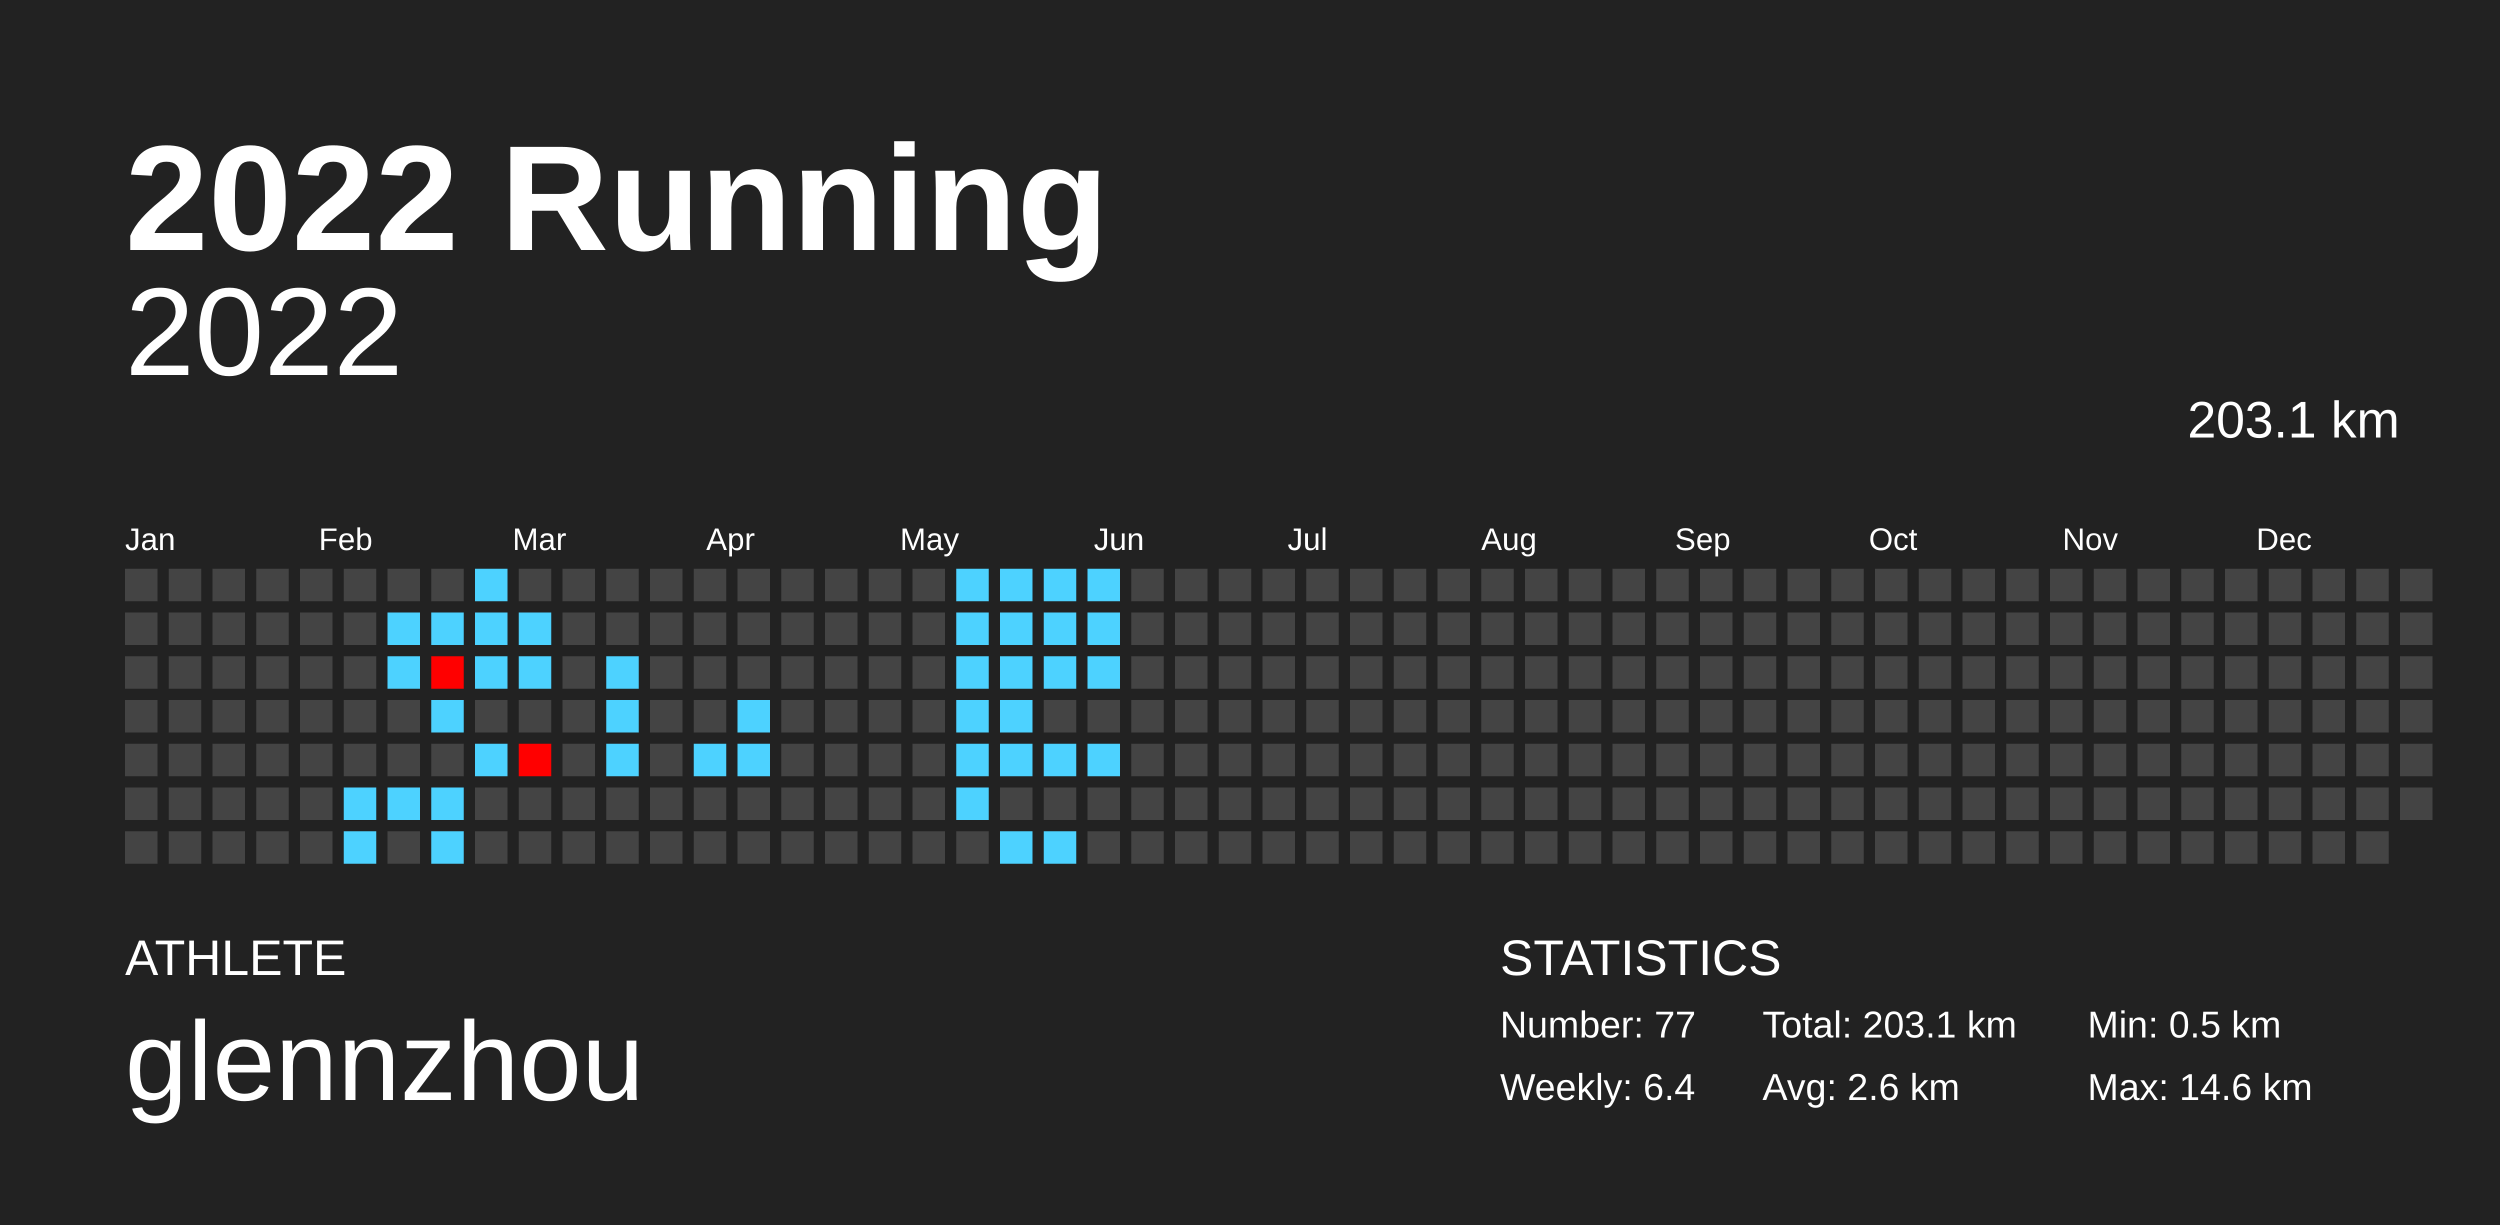
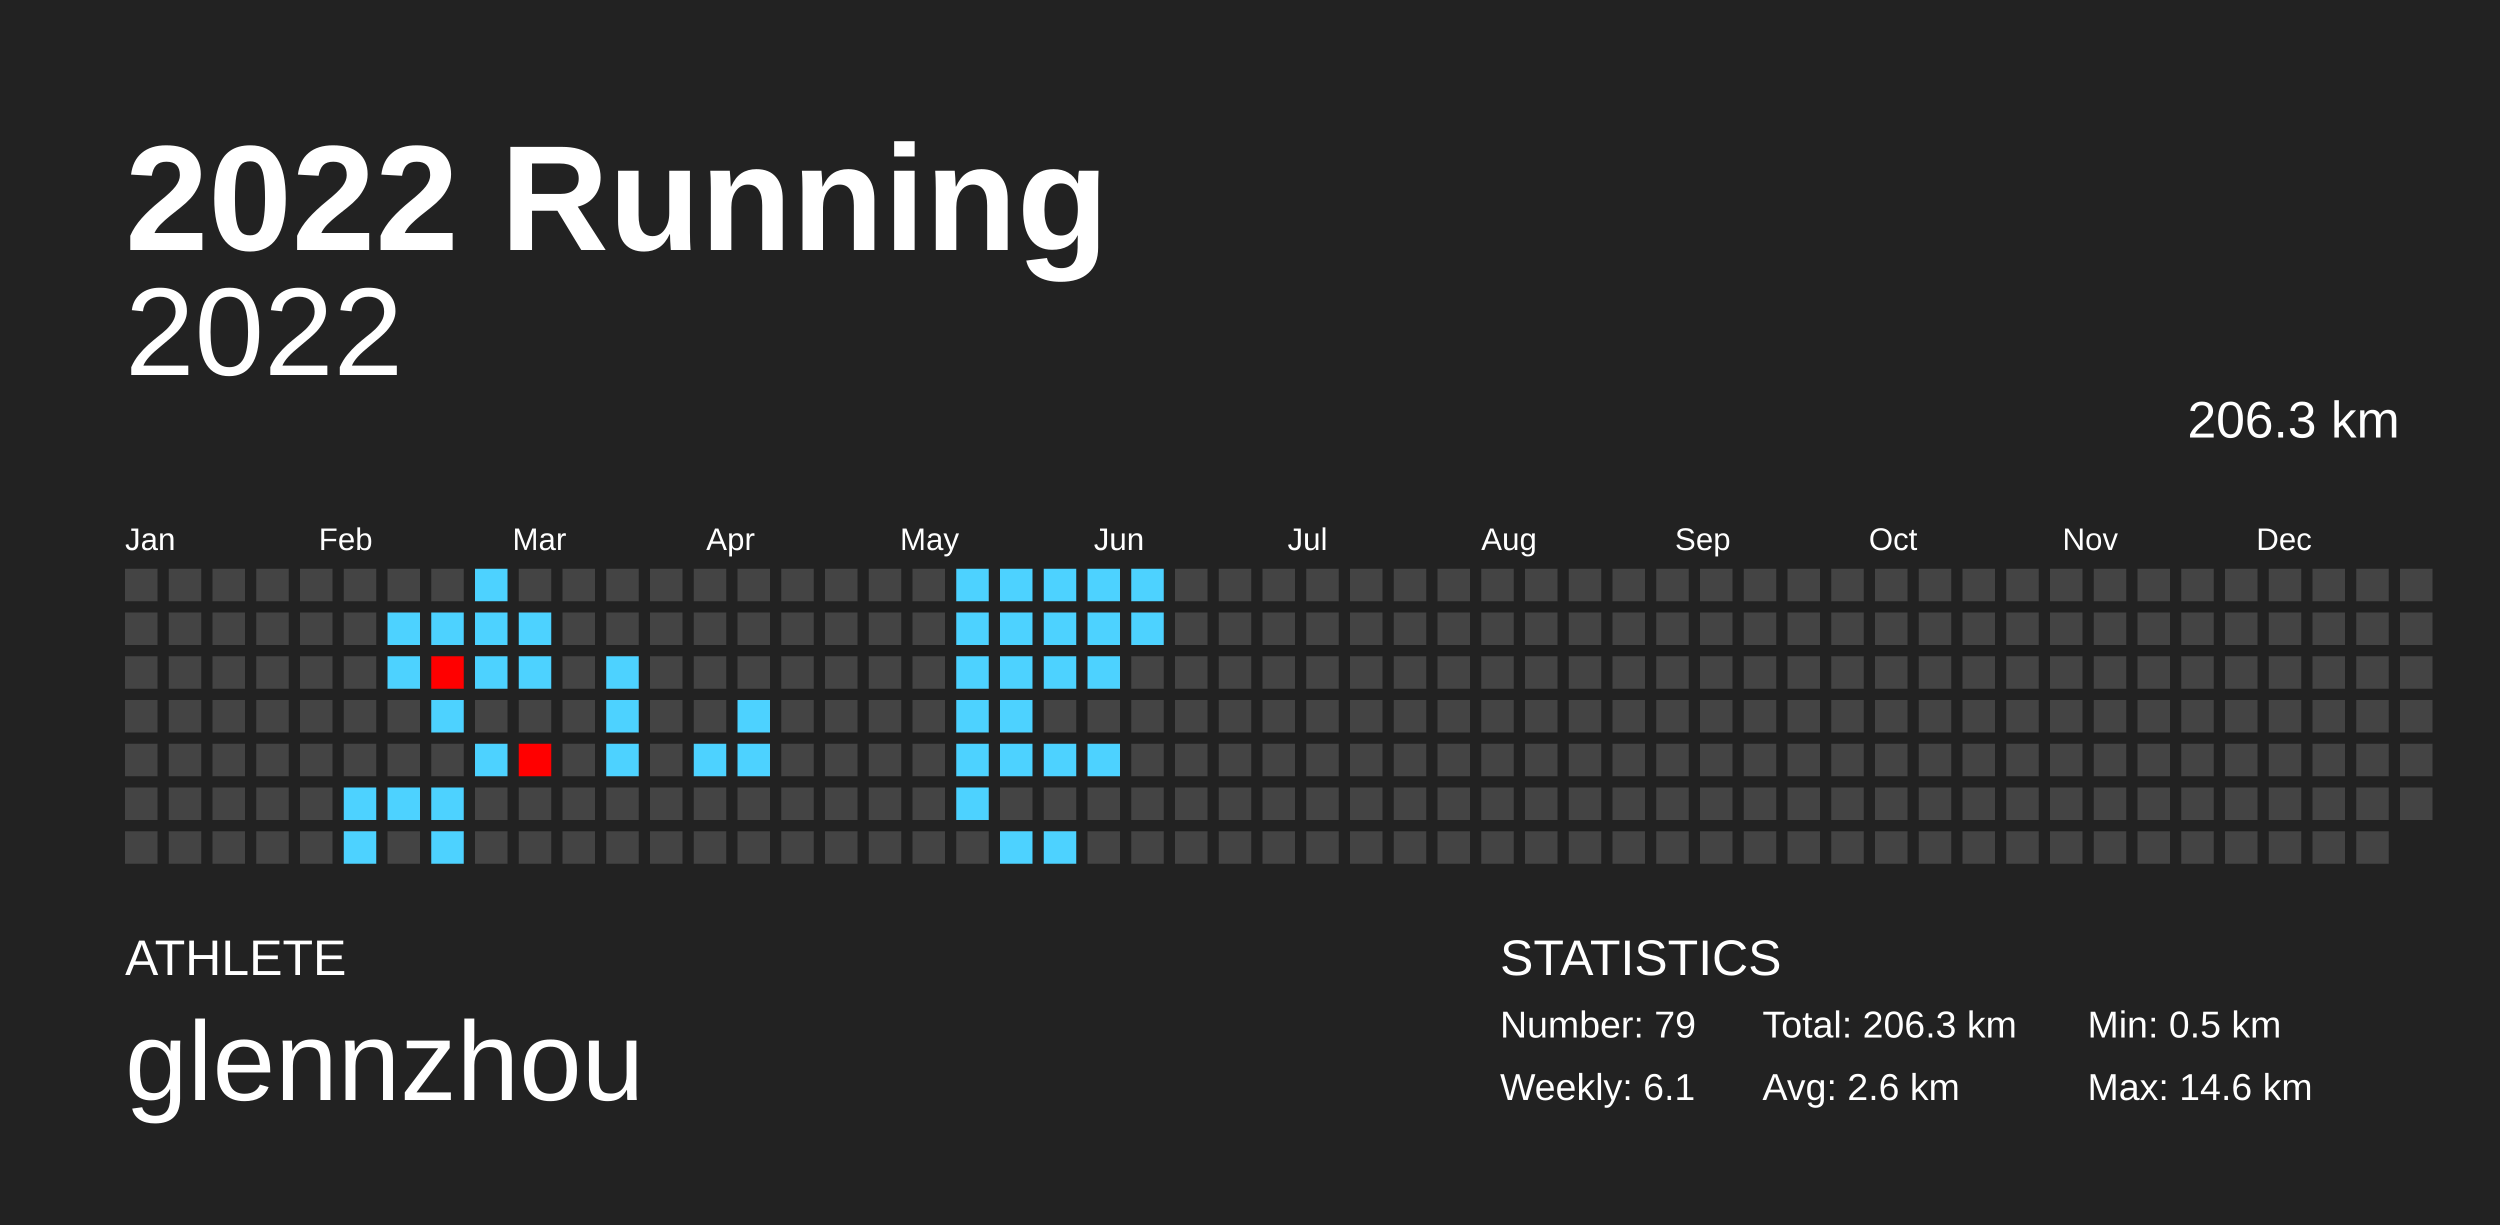
<svg xmlns="http://www.w3.org/2000/svg" baseProfile="full" height="98mm" version="1.1" viewBox="0,0,200,98" width="200mm">
  <defs />
  <rect fill="#222222" height="98" width="200" x="0" y="0" />
  <text fill="#FFFFFF" style="font-size:12px; font-family:Arial; font-weight:bold;" x="10" y="20">2022 Running</text>
  <text fill="#FFFFFF" style="font-size:4px; font-family:Arial" x="10" y="78">ATHLETE</text>
  <text fill="#FFFFFF" style="font-size:9px; font-family:Arial" x="10" y="88">glennzhou</text>
  <text fill="#FFFFFF" style="font-size:4px; font-family:Arial" x="120" y="78">STATISTICS</text>
-   <text fill="#FFFFFF" style="font-size:3px; font-family:Arial" x="120" y="83">Number: 77</text>
-   <text fill="#FFFFFF" style="font-size:3px; font-family:Arial" x="120" y="88">Weekly: 6.4</text>
-   <text fill="#FFFFFF" style="font-size:3px; font-family:Arial" x="141" y="83">Total: 203.1 km</text>
+   <text fill="#FFFFFF" style="font-size:3px; font-family:Arial" x="120" y="83">Number: 79</text>
+   <text fill="#FFFFFF" style="font-size:3px; font-family:Arial" x="120" y="88">Weekly: 6.1</text>
+   <text fill="#FFFFFF" style="font-size:3px; font-family:Arial" x="141" y="83">Total: 206.3 km</text>
  <text fill="#FFFFFF" style="font-size:3px; font-family:Arial" x="141" y="88">Avg: 2.6 km</text>
  <text fill="#FFFFFF" style="font-size:3px; font-family:Arial" x="167" y="83">Min: 0.5 km</text>
  <text fill="#FFFFFF" style="font-size:3px; font-family:Arial" x="167" y="88">Max: 14.6 km</text>
  <text alignment-baseline="hanging" fill="#FFFFFF" style="font-size:10.0px; font-family:Arial;" x="10" y="30">2022</text>
-   <text alignment-baseline="hanging" fill="#FFFFFF" style="font-size:4.125px; font-family:Arial;" x="175" y="35">203.1 km</text>
+   <text alignment-baseline="hanging" fill="#FFFFFF" style="font-size:4.125px; font-family:Arial;" x="175" y="35">206.3 km</text>
  <text fill="#FFFFFF" style="font-size:2.5px; font-family:Arial" x="10.0" y="44">Jan</text>
  <text fill="#FFFFFF" style="font-size:2.5px; font-family:Arial" x="25.5" y="44">Feb</text>
  <text fill="#FFFFFF" style="font-size:2.5px; font-family:Arial" x="41.0" y="44">Mar</text>
  <text fill="#FFFFFF" style="font-size:2.5px; font-family:Arial" x="56.5" y="44">Apr</text>
  <text fill="#FFFFFF" style="font-size:2.5px; font-family:Arial" x="72.0" y="44">May</text>
  <text fill="#FFFFFF" style="font-size:2.5px; font-family:Arial" x="87.5" y="44">Jun</text>
  <text fill="#FFFFFF" style="font-size:2.5px; font-family:Arial" x="103.0" y="44">Jul</text>
  <text fill="#FFFFFF" style="font-size:2.5px; font-family:Arial" x="118.5" y="44">Aug</text>
  <text fill="#FFFFFF" style="font-size:2.5px; font-family:Arial" x="134.0" y="44">Sep</text>
  <text fill="#FFFFFF" style="font-size:2.5px; font-family:Arial" x="149.5" y="44">Oct</text>
  <text fill="#FFFFFF" style="font-size:2.5px; font-family:Arial" x="165.0" y="44">Nov</text>
  <text fill="#FFFFFF" style="font-size:2.5px; font-family:Arial" x="180.5" y="44">Dec</text>
  <rect fill="#444444" height="2.6" width="2.6" x="10.0" y="45.5" />
  <rect fill="#444444" height="2.6" width="2.6" x="10.0" y="49.0" />
  <rect fill="#444444" height="2.6" width="2.6" x="10.0" y="52.5" />
  <rect fill="#444444" height="2.6" width="2.6" x="10.0" y="56.0" />
  <rect fill="#444444" height="2.6" width="2.6" x="10.0" y="59.5" />
  <rect fill="#444444" height="2.6" width="2.6" x="10.0" y="63.0" />
  <rect fill="#444444" height="2.6" width="2.6" x="10.0" y="66.5" />
  <rect fill="#444444" height="2.6" width="2.6" x="13.5" y="45.5" />
  <rect fill="#444444" height="2.6" width="2.6" x="13.5" y="49.0" />
  <rect fill="#444444" height="2.6" width="2.6" x="13.5" y="52.5" />
  <rect fill="#444444" height="2.6" width="2.6" x="13.5" y="56.0" />
  <rect fill="#444444" height="2.6" width="2.6" x="13.5" y="59.5" />
  <rect fill="#444444" height="2.6" width="2.6" x="13.5" y="63.0" />
  <rect fill="#444444" height="2.6" width="2.6" x="13.5" y="66.5" />
  <rect fill="#444444" height="2.6" width="2.6" x="17.0" y="45.5" />
  <rect fill="#444444" height="2.6" width="2.6" x="17.0" y="49.0" />
  <rect fill="#444444" height="2.6" width="2.6" x="17.0" y="52.5" />
  <rect fill="#444444" height="2.6" width="2.6" x="17.0" y="56.0" />
  <rect fill="#444444" height="2.6" width="2.6" x="17.0" y="59.5" />
  <rect fill="#444444" height="2.6" width="2.6" x="17.0" y="63.0" />
  <rect fill="#444444" height="2.6" width="2.6" x="17.0" y="66.5" />
  <rect fill="#444444" height="2.6" width="2.6" x="20.5" y="45.5" />
  <rect fill="#444444" height="2.6" width="2.6" x="20.5" y="49.0" />
  <rect fill="#444444" height="2.6" width="2.6" x="20.5" y="52.5" />
  <rect fill="#444444" height="2.6" width="2.6" x="20.5" y="56.0" />
  <rect fill="#444444" height="2.6" width="2.6" x="20.5" y="59.5" />
  <rect fill="#444444" height="2.6" width="2.6" x="20.5" y="63.0" />
  <rect fill="#444444" height="2.6" width="2.6" x="20.5" y="66.5" />
  <rect fill="#444444" height="2.6" width="2.6" x="24.0" y="45.5" />
  <rect fill="#444444" height="2.6" width="2.6" x="24.0" y="49.0" />
  <rect fill="#444444" height="2.6" width="2.6" x="24.0" y="52.5" />
  <rect fill="#444444" height="2.6" width="2.6" x="24.0" y="56.0" />
  <rect fill="#444444" height="2.6" width="2.6" x="24.0" y="59.5" />
  <rect fill="#444444" height="2.6" width="2.6" x="24.0" y="63.0" />
  <rect fill="#444444" height="2.6" width="2.6" x="24.0" y="66.5" />
  <rect fill="#444444" height="2.6" width="2.6" x="27.5" y="45.5" />
  <rect fill="#444444" height="2.6" width="2.6" x="27.5" y="49.0" />
  <rect fill="#444444" height="2.6" width="2.6" x="27.5" y="52.5" />
  <rect fill="#444444" height="2.6" width="2.6" x="27.5" y="56.0" />
  <rect fill="#444444" height="2.6" width="2.6" x="27.5" y="59.5" />
  <rect fill="#4dd2ff" height="2.6" width="2.6" x="27.5" y="63.0" />
  <rect fill="#4dd2ff" height="2.6" width="2.6" x="27.5" y="66.5" />
  <rect fill="#444444" height="2.6" width="2.6" x="31.0" y="45.5" />
  <rect fill="#4dd2ff" height="2.6" width="2.6" x="31.0" y="49.0" />
  <rect fill="#4dd2ff" height="2.6" width="2.6" x="31.0" y="52.5" />
  <rect fill="#444444" height="2.6" width="2.6" x="31.0" y="56.0" />
  <rect fill="#444444" height="2.6" width="2.6" x="31.0" y="59.5" />
  <rect fill="#4dd2ff" height="2.6" width="2.6" x="31.0" y="63.0" />
  <rect fill="#444444" height="2.6" width="2.6" x="31.0" y="66.5" />
  <rect fill="#444444" height="2.6" width="2.6" x="34.5" y="45.5" />
  <rect fill="#4dd2ff" height="2.6" width="2.6" x="34.5" y="49.0" />
  <rect fill="red" height="2.6" width="2.6" x="34.5" y="52.5" />
  <rect fill="#4dd2ff" height="2.6" width="2.6" x="34.5" y="56.0" />
  <rect fill="#444444" height="2.6" width="2.6" x="34.5" y="59.5" />
  <rect fill="#4dd2ff" height="2.6" width="2.6" x="34.5" y="63.0" />
  <rect fill="#4dd2ff" height="2.6" width="2.6" x="34.5" y="66.5" />
  <rect fill="#4dd2ff" height="2.6" width="2.6" x="38.0" y="45.5" />
  <rect fill="#4dd2ff" height="2.6" width="2.6" x="38.0" y="49.0" />
  <rect fill="#4dd2ff" height="2.6" width="2.6" x="38.0" y="52.5" />
  <rect fill="#444444" height="2.6" width="2.6" x="38.0" y="56.0" />
  <rect fill="#4dd2ff" height="2.6" width="2.6" x="38.0" y="59.5" />
  <rect fill="#444444" height="2.6" width="2.6" x="38.0" y="63.0" />
  <rect fill="#444444" height="2.6" width="2.6" x="38.0" y="66.5" />
  <rect fill="#444444" height="2.6" width="2.6" x="41.5" y="45.5" />
  <rect fill="#4dd2ff" height="2.6" width="2.6" x="41.5" y="49.0" />
  <rect fill="#4dd2ff" height="2.6" width="2.6" x="41.5" y="52.5" />
  <rect fill="#444444" height="2.6" width="2.6" x="41.5" y="56.0" />
  <rect fill="red" height="2.6" width="2.6" x="41.5" y="59.5" />
  <rect fill="#444444" height="2.6" width="2.6" x="41.5" y="63.0" />
  <rect fill="#444444" height="2.6" width="2.6" x="41.5" y="66.5" />
  <rect fill="#444444" height="2.6" width="2.6" x="45.0" y="45.5" />
  <rect fill="#444444" height="2.6" width="2.6" x="45.0" y="49.0" />
  <rect fill="#444444" height="2.6" width="2.6" x="45.0" y="52.5" />
  <rect fill="#444444" height="2.6" width="2.6" x="45.0" y="56.0" />
  <rect fill="#444444" height="2.6" width="2.6" x="45.0" y="59.5" />
  <rect fill="#444444" height="2.6" width="2.6" x="45.0" y="63.0" />
  <rect fill="#444444" height="2.6" width="2.6" x="45.0" y="66.5" />
  <rect fill="#444444" height="2.6" width="2.6" x="48.5" y="45.5" />
  <rect fill="#444444" height="2.6" width="2.6" x="48.5" y="49.0" />
  <rect fill="#4dd2ff" height="2.6" width="2.6" x="48.5" y="52.5" />
  <rect fill="#4dd2ff" height="2.6" width="2.6" x="48.5" y="56.0" />
  <rect fill="#4dd2ff" height="2.6" width="2.6" x="48.5" y="59.5" />
  <rect fill="#444444" height="2.6" width="2.6" x="48.5" y="63.0" />
  <rect fill="#444444" height="2.6" width="2.6" x="48.5" y="66.5" />
  <rect fill="#444444" height="2.6" width="2.6" x="52.0" y="45.5" />
  <rect fill="#444444" height="2.6" width="2.6" x="52.0" y="49.0" />
  <rect fill="#444444" height="2.6" width="2.6" x="52.0" y="52.5" />
  <rect fill="#444444" height="2.6" width="2.6" x="52.0" y="56.0" />
  <rect fill="#444444" height="2.6" width="2.6" x="52.0" y="59.5" />
  <rect fill="#444444" height="2.6" width="2.6" x="52.0" y="63.0" />
  <rect fill="#444444" height="2.6" width="2.6" x="52.0" y="66.5" />
  <rect fill="#444444" height="2.6" width="2.6" x="55.5" y="45.5" />
  <rect fill="#444444" height="2.6" width="2.6" x="55.5" y="49.0" />
  <rect fill="#444444" height="2.6" width="2.6" x="55.5" y="52.5" />
  <rect fill="#444444" height="2.6" width="2.6" x="55.5" y="56.0" />
  <rect fill="#4dd2ff" height="2.6" width="2.6" x="55.5" y="59.5" />
  <rect fill="#444444" height="2.6" width="2.6" x="55.5" y="63.0" />
  <rect fill="#444444" height="2.6" width="2.6" x="55.5" y="66.5" />
  <rect fill="#444444" height="2.6" width="2.6" x="59.0" y="45.5" />
  <rect fill="#444444" height="2.6" width="2.6" x="59.0" y="49.0" />
  <rect fill="#444444" height="2.6" width="2.6" x="59.0" y="52.5" />
  <rect fill="#4dd2ff" height="2.6" width="2.6" x="59.0" y="56.0" />
  <rect fill="#4dd2ff" height="2.6" width="2.6" x="59.0" y="59.5" />
  <rect fill="#444444" height="2.6" width="2.6" x="59.0" y="63.0" />
  <rect fill="#444444" height="2.6" width="2.6" x="59.0" y="66.5" />
  <rect fill="#444444" height="2.6" width="2.6" x="62.5" y="45.5" />
  <rect fill="#444444" height="2.6" width="2.6" x="62.5" y="49.0" />
  <rect fill="#444444" height="2.6" width="2.6" x="62.5" y="52.5" />
  <rect fill="#444444" height="2.6" width="2.6" x="62.5" y="56.0" />
  <rect fill="#444444" height="2.6" width="2.6" x="62.5" y="59.5" />
  <rect fill="#444444" height="2.6" width="2.6" x="62.5" y="63.0" />
  <rect fill="#444444" height="2.6" width="2.6" x="62.5" y="66.5" />
  <rect fill="#444444" height="2.6" width="2.6" x="66.0" y="45.5" />
  <rect fill="#444444" height="2.6" width="2.6" x="66.0" y="49.0" />
  <rect fill="#444444" height="2.6" width="2.6" x="66.0" y="52.5" />
  <rect fill="#444444" height="2.6" width="2.6" x="66.0" y="56.0" />
  <rect fill="#444444" height="2.6" width="2.6" x="66.0" y="59.5" />
  <rect fill="#444444" height="2.6" width="2.6" x="66.0" y="63.0" />
  <rect fill="#444444" height="2.6" width="2.6" x="66.0" y="66.5" />
  <rect fill="#444444" height="2.6" width="2.6" x="69.5" y="45.5" />
  <rect fill="#444444" height="2.6" width="2.6" x="69.5" y="49.0" />
  <rect fill="#444444" height="2.6" width="2.6" x="69.5" y="52.5" />
  <rect fill="#444444" height="2.6" width="2.6" x="69.5" y="56.0" />
  <rect fill="#444444" height="2.6" width="2.6" x="69.5" y="59.5" />
  <rect fill="#444444" height="2.6" width="2.6" x="69.5" y="63.0" />
  <rect fill="#444444" height="2.6" width="2.6" x="69.5" y="66.5" />
  <rect fill="#444444" height="2.6" width="2.6" x="73.0" y="45.5" />
  <rect fill="#444444" height="2.6" width="2.6" x="73.0" y="49.0" />
  <rect fill="#444444" height="2.6" width="2.6" x="73.0" y="52.5" />
  <rect fill="#444444" height="2.6" width="2.6" x="73.0" y="56.0" />
  <rect fill="#444444" height="2.6" width="2.6" x="73.0" y="59.5" />
  <rect fill="#444444" height="2.6" width="2.6" x="73.0" y="63.0" />
  <rect fill="#444444" height="2.6" width="2.6" x="73.0" y="66.5" />
  <rect fill="#4dd2ff" height="2.6" width="2.6" x="76.5" y="45.5" />
  <rect fill="#4dd2ff" height="2.6" width="2.6" x="76.5" y="49.0" />
  <rect fill="#4dd2ff" height="2.6" width="2.6" x="76.5" y="52.5" />
  <rect fill="#4dd2ff" height="2.6" width="2.6" x="76.5" y="56.0" />
  <rect fill="#4dd2ff" height="2.6" width="2.6" x="76.5" y="59.5" />
  <rect fill="#4dd2ff" height="2.6" width="2.6" x="76.5" y="63.0" />
  <rect fill="#444444" height="2.6" width="2.6" x="76.5" y="66.5" />
  <rect fill="#4dd2ff" height="2.6" width="2.6" x="80.0" y="45.5" />
  <rect fill="#4dd2ff" height="2.6" width="2.6" x="80.0" y="49.0" />
  <rect fill="#4dd2ff" height="2.6" width="2.6" x="80.0" y="52.5" />
  <rect fill="#4dd2ff" height="2.6" width="2.6" x="80.0" y="56.0" />
  <rect fill="#4dd2ff" height="2.6" width="2.6" x="80.0" y="59.5" />
  <rect fill="#444444" height="2.6" width="2.6" x="80.0" y="63.0" />
  <rect fill="#4dd2ff" height="2.6" width="2.6" x="80.0" y="66.5" />
  <rect fill="#4dd2ff" height="2.6" width="2.6" x="83.5" y="45.5" />
  <rect fill="#4dd2ff" height="2.6" width="2.6" x="83.5" y="49.0" />
  <rect fill="#4dd2ff" height="2.6" width="2.6" x="83.5" y="52.5" />
  <rect fill="#444444" height="2.6" width="2.6" x="83.5" y="56.0" />
  <rect fill="#4dd2ff" height="2.6" width="2.6" x="83.5" y="59.5" />
  <rect fill="#444444" height="2.6" width="2.6" x="83.5" y="63.0" />
  <rect fill="#4dd2ff" height="2.6" width="2.6" x="83.5" y="66.5" />
  <rect fill="#4dd2ff" height="2.6" width="2.6" x="87.0" y="45.5" />
  <rect fill="#4dd2ff" height="2.6" width="2.6" x="87.0" y="49.0" />
  <rect fill="#4dd2ff" height="2.6" width="2.6" x="87.0" y="52.5" />
  <rect fill="#444444" height="2.6" width="2.6" x="87.0" y="56.0" />
  <rect fill="#4dd2ff" height="2.6" width="2.6" x="87.0" y="59.5" />
  <rect fill="#444444" height="2.6" width="2.6" x="87.0" y="63.0" />
  <rect fill="#444444" height="2.6" width="2.6" x="87.0" y="66.5" />
-   <rect fill="#444444" height="2.6" width="2.6" x="90.5" y="45.5" />
-   <rect fill="#444444" height="2.6" width="2.6" x="90.5" y="49.0" />
+   <rect fill="#4dd2ff" height="2.6" width="2.6" x="90.5" y="45.5" />
+   <rect fill="#4dd2ff" height="2.6" width="2.6" x="90.5" y="49.0" />
  <rect fill="#444444" height="2.6" width="2.6" x="90.5" y="52.5" />
  <rect fill="#444444" height="2.6" width="2.6" x="90.5" y="56.0" />
  <rect fill="#444444" height="2.6" width="2.6" x="90.5" y="59.5" />
  <rect fill="#444444" height="2.6" width="2.6" x="90.5" y="63.0" />
  <rect fill="#444444" height="2.6" width="2.6" x="90.5" y="66.5" />
  <rect fill="#444444" height="2.6" width="2.6" x="94.0" y="45.5" />
  <rect fill="#444444" height="2.6" width="2.6" x="94.0" y="49.0" />
  <rect fill="#444444" height="2.6" width="2.6" x="94.0" y="52.5" />
  <rect fill="#444444" height="2.6" width="2.6" x="94.0" y="56.0" />
  <rect fill="#444444" height="2.6" width="2.6" x="94.0" y="59.5" />
  <rect fill="#444444" height="2.6" width="2.6" x="94.0" y="63.0" />
  <rect fill="#444444" height="2.6" width="2.6" x="94.0" y="66.5" />
  <rect fill="#444444" height="2.6" width="2.6" x="97.5" y="45.5" />
  <rect fill="#444444" height="2.6" width="2.6" x="97.5" y="49.0" />
  <rect fill="#444444" height="2.6" width="2.6" x="97.5" y="52.5" />
  <rect fill="#444444" height="2.6" width="2.6" x="97.5" y="56.0" />
  <rect fill="#444444" height="2.6" width="2.6" x="97.5" y="59.5" />
  <rect fill="#444444" height="2.6" width="2.6" x="97.5" y="63.0" />
  <rect fill="#444444" height="2.6" width="2.6" x="97.5" y="66.5" />
  <rect fill="#444444" height="2.6" width="2.6" x="101.0" y="45.5" />
  <rect fill="#444444" height="2.6" width="2.6" x="101.0" y="49.0" />
  <rect fill="#444444" height="2.6" width="2.6" x="101.0" y="52.5" />
  <rect fill="#444444" height="2.6" width="2.6" x="101.0" y="56.0" />
  <rect fill="#444444" height="2.6" width="2.6" x="101.0" y="59.5" />
  <rect fill="#444444" height="2.6" width="2.6" x="101.0" y="63.0" />
  <rect fill="#444444" height="2.6" width="2.6" x="101.0" y="66.5" />
  <rect fill="#444444" height="2.6" width="2.6" x="104.5" y="45.5" />
  <rect fill="#444444" height="2.6" width="2.6" x="104.5" y="49.0" />
  <rect fill="#444444" height="2.6" width="2.6" x="104.5" y="52.5" />
  <rect fill="#444444" height="2.6" width="2.6" x="104.5" y="56.0" />
  <rect fill="#444444" height="2.6" width="2.6" x="104.5" y="59.5" />
  <rect fill="#444444" height="2.6" width="2.6" x="104.5" y="63.0" />
  <rect fill="#444444" height="2.6" width="2.6" x="104.5" y="66.5" />
  <rect fill="#444444" height="2.6" width="2.6" x="108.0" y="45.5" />
  <rect fill="#444444" height="2.6" width="2.6" x="108.0" y="49.0" />
  <rect fill="#444444" height="2.6" width="2.6" x="108.0" y="52.5" />
  <rect fill="#444444" height="2.6" width="2.6" x="108.0" y="56.0" />
  <rect fill="#444444" height="2.6" width="2.6" x="108.0" y="59.5" />
  <rect fill="#444444" height="2.6" width="2.6" x="108.0" y="63.0" />
  <rect fill="#444444" height="2.6" width="2.6" x="108.0" y="66.5" />
  <rect fill="#444444" height="2.6" width="2.6" x="111.5" y="45.5" />
  <rect fill="#444444" height="2.6" width="2.6" x="111.5" y="49.0" />
  <rect fill="#444444" height="2.6" width="2.6" x="111.5" y="52.5" />
  <rect fill="#444444" height="2.6" width="2.6" x="111.5" y="56.0" />
  <rect fill="#444444" height="2.6" width="2.6" x="111.5" y="59.5" />
  <rect fill="#444444" height="2.6" width="2.6" x="111.5" y="63.0" />
  <rect fill="#444444" height="2.6" width="2.6" x="111.5" y="66.5" />
  <rect fill="#444444" height="2.6" width="2.6" x="115.0" y="45.5" />
  <rect fill="#444444" height="2.6" width="2.6" x="115.0" y="49.0" />
  <rect fill="#444444" height="2.6" width="2.6" x="115.0" y="52.5" />
  <rect fill="#444444" height="2.6" width="2.6" x="115.0" y="56.0" />
  <rect fill="#444444" height="2.6" width="2.6" x="115.0" y="59.5" />
  <rect fill="#444444" height="2.6" width="2.6" x="115.0" y="63.0" />
  <rect fill="#444444" height="2.6" width="2.6" x="115.0" y="66.5" />
  <rect fill="#444444" height="2.6" width="2.6" x="118.5" y="45.5" />
  <rect fill="#444444" height="2.6" width="2.6" x="118.5" y="49.0" />
  <rect fill="#444444" height="2.6" width="2.6" x="118.5" y="52.5" />
  <rect fill="#444444" height="2.6" width="2.6" x="118.5" y="56.0" />
  <rect fill="#444444" height="2.6" width="2.6" x="118.5" y="59.5" />
  <rect fill="#444444" height="2.6" width="2.6" x="118.5" y="63.0" />
  <rect fill="#444444" height="2.6" width="2.6" x="118.5" y="66.5" />
  <rect fill="#444444" height="2.6" width="2.6" x="122.0" y="45.5" />
  <rect fill="#444444" height="2.6" width="2.6" x="122.0" y="49.0" />
  <rect fill="#444444" height="2.6" width="2.6" x="122.0" y="52.5" />
  <rect fill="#444444" height="2.6" width="2.6" x="122.0" y="56.0" />
  <rect fill="#444444" height="2.6" width="2.6" x="122.0" y="59.5" />
  <rect fill="#444444" height="2.6" width="2.6" x="122.0" y="63.0" />
  <rect fill="#444444" height="2.6" width="2.6" x="122.0" y="66.5" />
  <rect fill="#444444" height="2.6" width="2.6" x="125.5" y="45.5" />
  <rect fill="#444444" height="2.6" width="2.6" x="125.5" y="49.0" />
  <rect fill="#444444" height="2.6" width="2.6" x="125.5" y="52.5" />
  <rect fill="#444444" height="2.6" width="2.6" x="125.5" y="56.0" />
  <rect fill="#444444" height="2.6" width="2.6" x="125.5" y="59.5" />
  <rect fill="#444444" height="2.6" width="2.6" x="125.5" y="63.0" />
  <rect fill="#444444" height="2.6" width="2.6" x="125.5" y="66.5" />
  <rect fill="#444444" height="2.6" width="2.6" x="129.0" y="45.5" />
  <rect fill="#444444" height="2.6" width="2.6" x="129.0" y="49.0" />
  <rect fill="#444444" height="2.6" width="2.6" x="129.0" y="52.5" />
  <rect fill="#444444" height="2.6" width="2.6" x="129.0" y="56.0" />
  <rect fill="#444444" height="2.6" width="2.6" x="129.0" y="59.5" />
  <rect fill="#444444" height="2.6" width="2.6" x="129.0" y="63.0" />
  <rect fill="#444444" height="2.6" width="2.6" x="129.0" y="66.5" />
  <rect fill="#444444" height="2.6" width="2.6" x="132.5" y="45.5" />
  <rect fill="#444444" height="2.6" width="2.6" x="132.5" y="49.0" />
  <rect fill="#444444" height="2.6" width="2.6" x="132.5" y="52.5" />
  <rect fill="#444444" height="2.6" width="2.6" x="132.5" y="56.0" />
  <rect fill="#444444" height="2.6" width="2.6" x="132.5" y="59.5" />
  <rect fill="#444444" height="2.6" width="2.6" x="132.5" y="63.0" />
  <rect fill="#444444" height="2.6" width="2.6" x="132.5" y="66.5" />
  <rect fill="#444444" height="2.6" width="2.6" x="136.0" y="45.5" />
  <rect fill="#444444" height="2.6" width="2.6" x="136.0" y="49.0" />
  <rect fill="#444444" height="2.6" width="2.6" x="136.0" y="52.5" />
  <rect fill="#444444" height="2.6" width="2.6" x="136.0" y="56.0" />
  <rect fill="#444444" height="2.6" width="2.6" x="136.0" y="59.5" />
  <rect fill="#444444" height="2.6" width="2.6" x="136.0" y="63.0" />
  <rect fill="#444444" height="2.6" width="2.6" x="136.0" y="66.5" />
  <rect fill="#444444" height="2.6" width="2.6" x="139.5" y="45.5" />
  <rect fill="#444444" height="2.6" width="2.6" x="139.5" y="49.0" />
  <rect fill="#444444" height="2.6" width="2.6" x="139.5" y="52.5" />
  <rect fill="#444444" height="2.6" width="2.6" x="139.5" y="56.0" />
  <rect fill="#444444" height="2.6" width="2.6" x="139.5" y="59.5" />
  <rect fill="#444444" height="2.6" width="2.6" x="139.5" y="63.0" />
  <rect fill="#444444" height="2.6" width="2.6" x="139.5" y="66.5" />
  <rect fill="#444444" height="2.6" width="2.6" x="143.0" y="45.5" />
  <rect fill="#444444" height="2.6" width="2.6" x="143.0" y="49.0" />
  <rect fill="#444444" height="2.6" width="2.6" x="143.0" y="52.5" />
  <rect fill="#444444" height="2.6" width="2.6" x="143.0" y="56.0" />
  <rect fill="#444444" height="2.6" width="2.6" x="143.0" y="59.5" />
  <rect fill="#444444" height="2.6" width="2.6" x="143.0" y="63.0" />
  <rect fill="#444444" height="2.6" width="2.6" x="143.0" y="66.5" />
  <rect fill="#444444" height="2.6" width="2.6" x="146.5" y="45.5" />
  <rect fill="#444444" height="2.6" width="2.6" x="146.5" y="49.0" />
  <rect fill="#444444" height="2.6" width="2.6" x="146.5" y="52.5" />
  <rect fill="#444444" height="2.6" width="2.6" x="146.5" y="56.0" />
  <rect fill="#444444" height="2.6" width="2.6" x="146.5" y="59.5" />
  <rect fill="#444444" height="2.6" width="2.6" x="146.5" y="63.0" />
  <rect fill="#444444" height="2.6" width="2.6" x="146.5" y="66.5" />
  <rect fill="#444444" height="2.6" width="2.6" x="150.0" y="45.5" />
  <rect fill="#444444" height="2.6" width="2.6" x="150.0" y="49.0" />
  <rect fill="#444444" height="2.6" width="2.6" x="150.0" y="52.5" />
  <rect fill="#444444" height="2.6" width="2.6" x="150.0" y="56.0" />
  <rect fill="#444444" height="2.6" width="2.6" x="150.0" y="59.5" />
  <rect fill="#444444" height="2.6" width="2.6" x="150.0" y="63.0" />
  <rect fill="#444444" height="2.6" width="2.6" x="150.0" y="66.5" />
  <rect fill="#444444" height="2.6" width="2.6" x="153.5" y="45.5" />
  <rect fill="#444444" height="2.6" width="2.6" x="153.5" y="49.0" />
  <rect fill="#444444" height="2.6" width="2.6" x="153.5" y="52.5" />
  <rect fill="#444444" height="2.6" width="2.6" x="153.5" y="56.0" />
  <rect fill="#444444" height="2.6" width="2.6" x="153.5" y="59.5" />
  <rect fill="#444444" height="2.6" width="2.6" x="153.5" y="63.0" />
  <rect fill="#444444" height="2.6" width="2.6" x="153.5" y="66.5" />
  <rect fill="#444444" height="2.6" width="2.6" x="157.0" y="45.5" />
  <rect fill="#444444" height="2.6" width="2.6" x="157.0" y="49.0" />
  <rect fill="#444444" height="2.6" width="2.6" x="157.0" y="52.5" />
  <rect fill="#444444" height="2.6" width="2.6" x="157.0" y="56.0" />
  <rect fill="#444444" height="2.6" width="2.6" x="157.0" y="59.5" />
  <rect fill="#444444" height="2.6" width="2.6" x="157.0" y="63.0" />
  <rect fill="#444444" height="2.6" width="2.6" x="157.0" y="66.5" />
  <rect fill="#444444" height="2.6" width="2.6" x="160.5" y="45.5" />
  <rect fill="#444444" height="2.6" width="2.6" x="160.5" y="49.0" />
  <rect fill="#444444" height="2.6" width="2.6" x="160.5" y="52.5" />
  <rect fill="#444444" height="2.6" width="2.6" x="160.5" y="56.0" />
  <rect fill="#444444" height="2.6" width="2.6" x="160.5" y="59.5" />
  <rect fill="#444444" height="2.6" width="2.6" x="160.5" y="63.0" />
  <rect fill="#444444" height="2.6" width="2.6" x="160.5" y="66.5" />
  <rect fill="#444444" height="2.6" width="2.6" x="164.0" y="45.5" />
  <rect fill="#444444" height="2.6" width="2.6" x="164.0" y="49.0" />
  <rect fill="#444444" height="2.6" width="2.6" x="164.0" y="52.5" />
  <rect fill="#444444" height="2.6" width="2.6" x="164.0" y="56.0" />
  <rect fill="#444444" height="2.6" width="2.6" x="164.0" y="59.5" />
  <rect fill="#444444" height="2.6" width="2.6" x="164.0" y="63.0" />
  <rect fill="#444444" height="2.6" width="2.6" x="164.0" y="66.5" />
  <rect fill="#444444" height="2.6" width="2.6" x="167.5" y="45.5" />
  <rect fill="#444444" height="2.6" width="2.6" x="167.5" y="49.0" />
  <rect fill="#444444" height="2.6" width="2.6" x="167.5" y="52.5" />
  <rect fill="#444444" height="2.6" width="2.6" x="167.5" y="56.0" />
  <rect fill="#444444" height="2.6" width="2.6" x="167.5" y="59.5" />
  <rect fill="#444444" height="2.6" width="2.6" x="167.5" y="63.0" />
  <rect fill="#444444" height="2.6" width="2.6" x="167.5" y="66.5" />
  <rect fill="#444444" height="2.6" width="2.6" x="171.0" y="45.5" />
  <rect fill="#444444" height="2.6" width="2.6" x="171.0" y="49.0" />
  <rect fill="#444444" height="2.6" width="2.6" x="171.0" y="52.5" />
  <rect fill="#444444" height="2.6" width="2.6" x="171.0" y="56.0" />
  <rect fill="#444444" height="2.6" width="2.6" x="171.0" y="59.5" />
  <rect fill="#444444" height="2.6" width="2.6" x="171.0" y="63.0" />
  <rect fill="#444444" height="2.6" width="2.6" x="171.0" y="66.5" />
  <rect fill="#444444" height="2.6" width="2.6" x="174.5" y="45.5" />
  <rect fill="#444444" height="2.6" width="2.6" x="174.5" y="49.0" />
  <rect fill="#444444" height="2.6" width="2.6" x="174.5" y="52.5" />
  <rect fill="#444444" height="2.6" width="2.6" x="174.5" y="56.0" />
  <rect fill="#444444" height="2.6" width="2.6" x="174.5" y="59.5" />
  <rect fill="#444444" height="2.6" width="2.6" x="174.5" y="63.0" />
  <rect fill="#444444" height="2.6" width="2.6" x="174.5" y="66.5" />
  <rect fill="#444444" height="2.6" width="2.6" x="178.0" y="45.5" />
  <rect fill="#444444" height="2.6" width="2.6" x="178.0" y="49.0" />
  <rect fill="#444444" height="2.6" width="2.6" x="178.0" y="52.5" />
  <rect fill="#444444" height="2.6" width="2.6" x="178.0" y="56.0" />
  <rect fill="#444444" height="2.6" width="2.6" x="178.0" y="59.5" />
  <rect fill="#444444" height="2.6" width="2.6" x="178.0" y="63.0" />
  <rect fill="#444444" height="2.6" width="2.6" x="178.0" y="66.5" />
  <rect fill="#444444" height="2.6" width="2.6" x="181.5" y="45.5" />
  <rect fill="#444444" height="2.6" width="2.6" x="181.5" y="49.0" />
  <rect fill="#444444" height="2.6" width="2.6" x="181.5" y="52.5" />
  <rect fill="#444444" height="2.6" width="2.6" x="181.5" y="56.0" />
  <rect fill="#444444" height="2.6" width="2.6" x="181.5" y="59.5" />
  <rect fill="#444444" height="2.6" width="2.6" x="181.5" y="63.0" />
  <rect fill="#444444" height="2.6" width="2.6" x="181.5" y="66.5" />
  <rect fill="#444444" height="2.6" width="2.6" x="185.0" y="45.5" />
  <rect fill="#444444" height="2.6" width="2.6" x="185.0" y="49.0" />
  <rect fill="#444444" height="2.6" width="2.6" x="185.0" y="52.5" />
  <rect fill="#444444" height="2.6" width="2.6" x="185.0" y="56.0" />
  <rect fill="#444444" height="2.6" width="2.6" x="185.0" y="59.5" />
  <rect fill="#444444" height="2.6" width="2.6" x="185.0" y="63.0" />
  <rect fill="#444444" height="2.6" width="2.6" x="185.0" y="66.5" />
  <rect fill="#444444" height="2.6" width="2.6" x="188.5" y="45.5" />
  <rect fill="#444444" height="2.6" width="2.6" x="188.5" y="49.0" />
  <rect fill="#444444" height="2.6" width="2.6" x="188.5" y="52.5" />
  <rect fill="#444444" height="2.6" width="2.6" x="188.5" y="56.0" />
  <rect fill="#444444" height="2.6" width="2.6" x="188.5" y="59.5" />
  <rect fill="#444444" height="2.6" width="2.6" x="188.5" y="63.0" />
  <rect fill="#444444" height="2.6" width="2.6" x="188.5" y="66.5" />
  <rect fill="#444444" height="2.6" width="2.6" x="192.0" y="45.5" />
  <rect fill="#444444" height="2.6" width="2.6" x="192.0" y="49.0" />
  <rect fill="#444444" height="2.6" width="2.6" x="192.0" y="52.5" />
  <rect fill="#444444" height="2.6" width="2.6" x="192.0" y="56.0" />
  <rect fill="#444444" height="2.6" width="2.6" x="192.0" y="59.5" />
  <rect fill="#444444" height="2.6" width="2.6" x="192.0" y="63.0" />
</svg>
